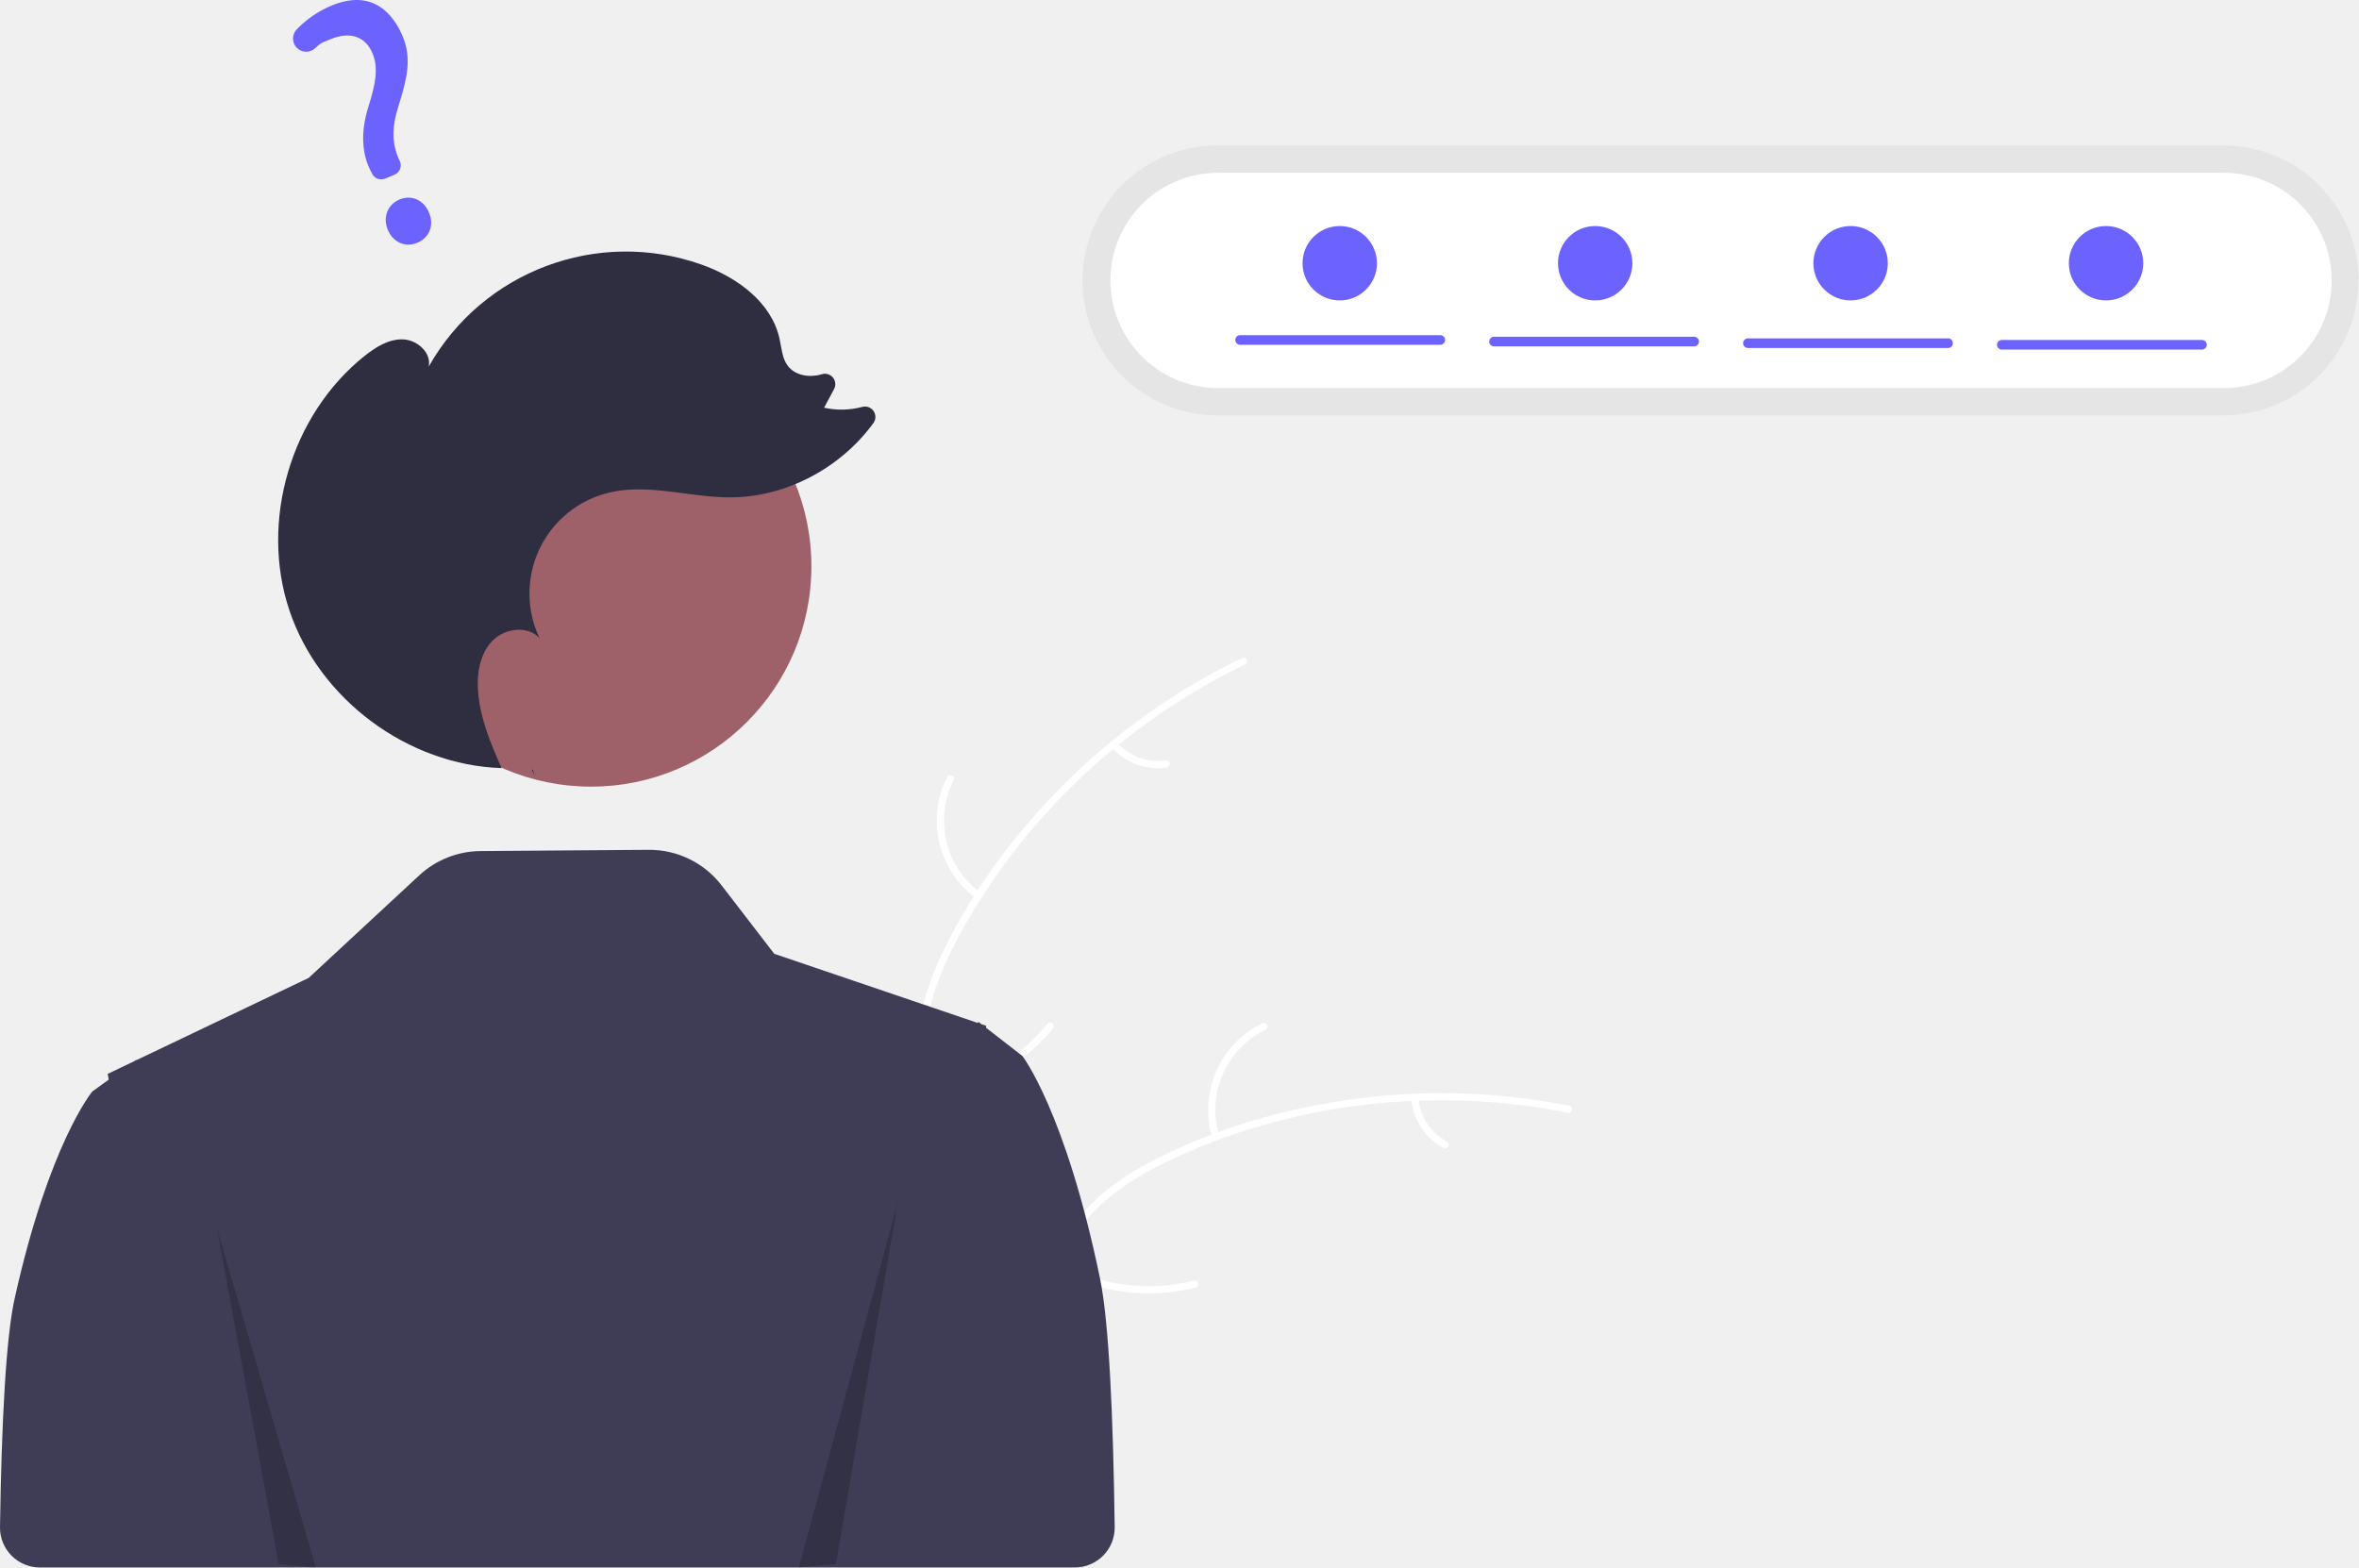
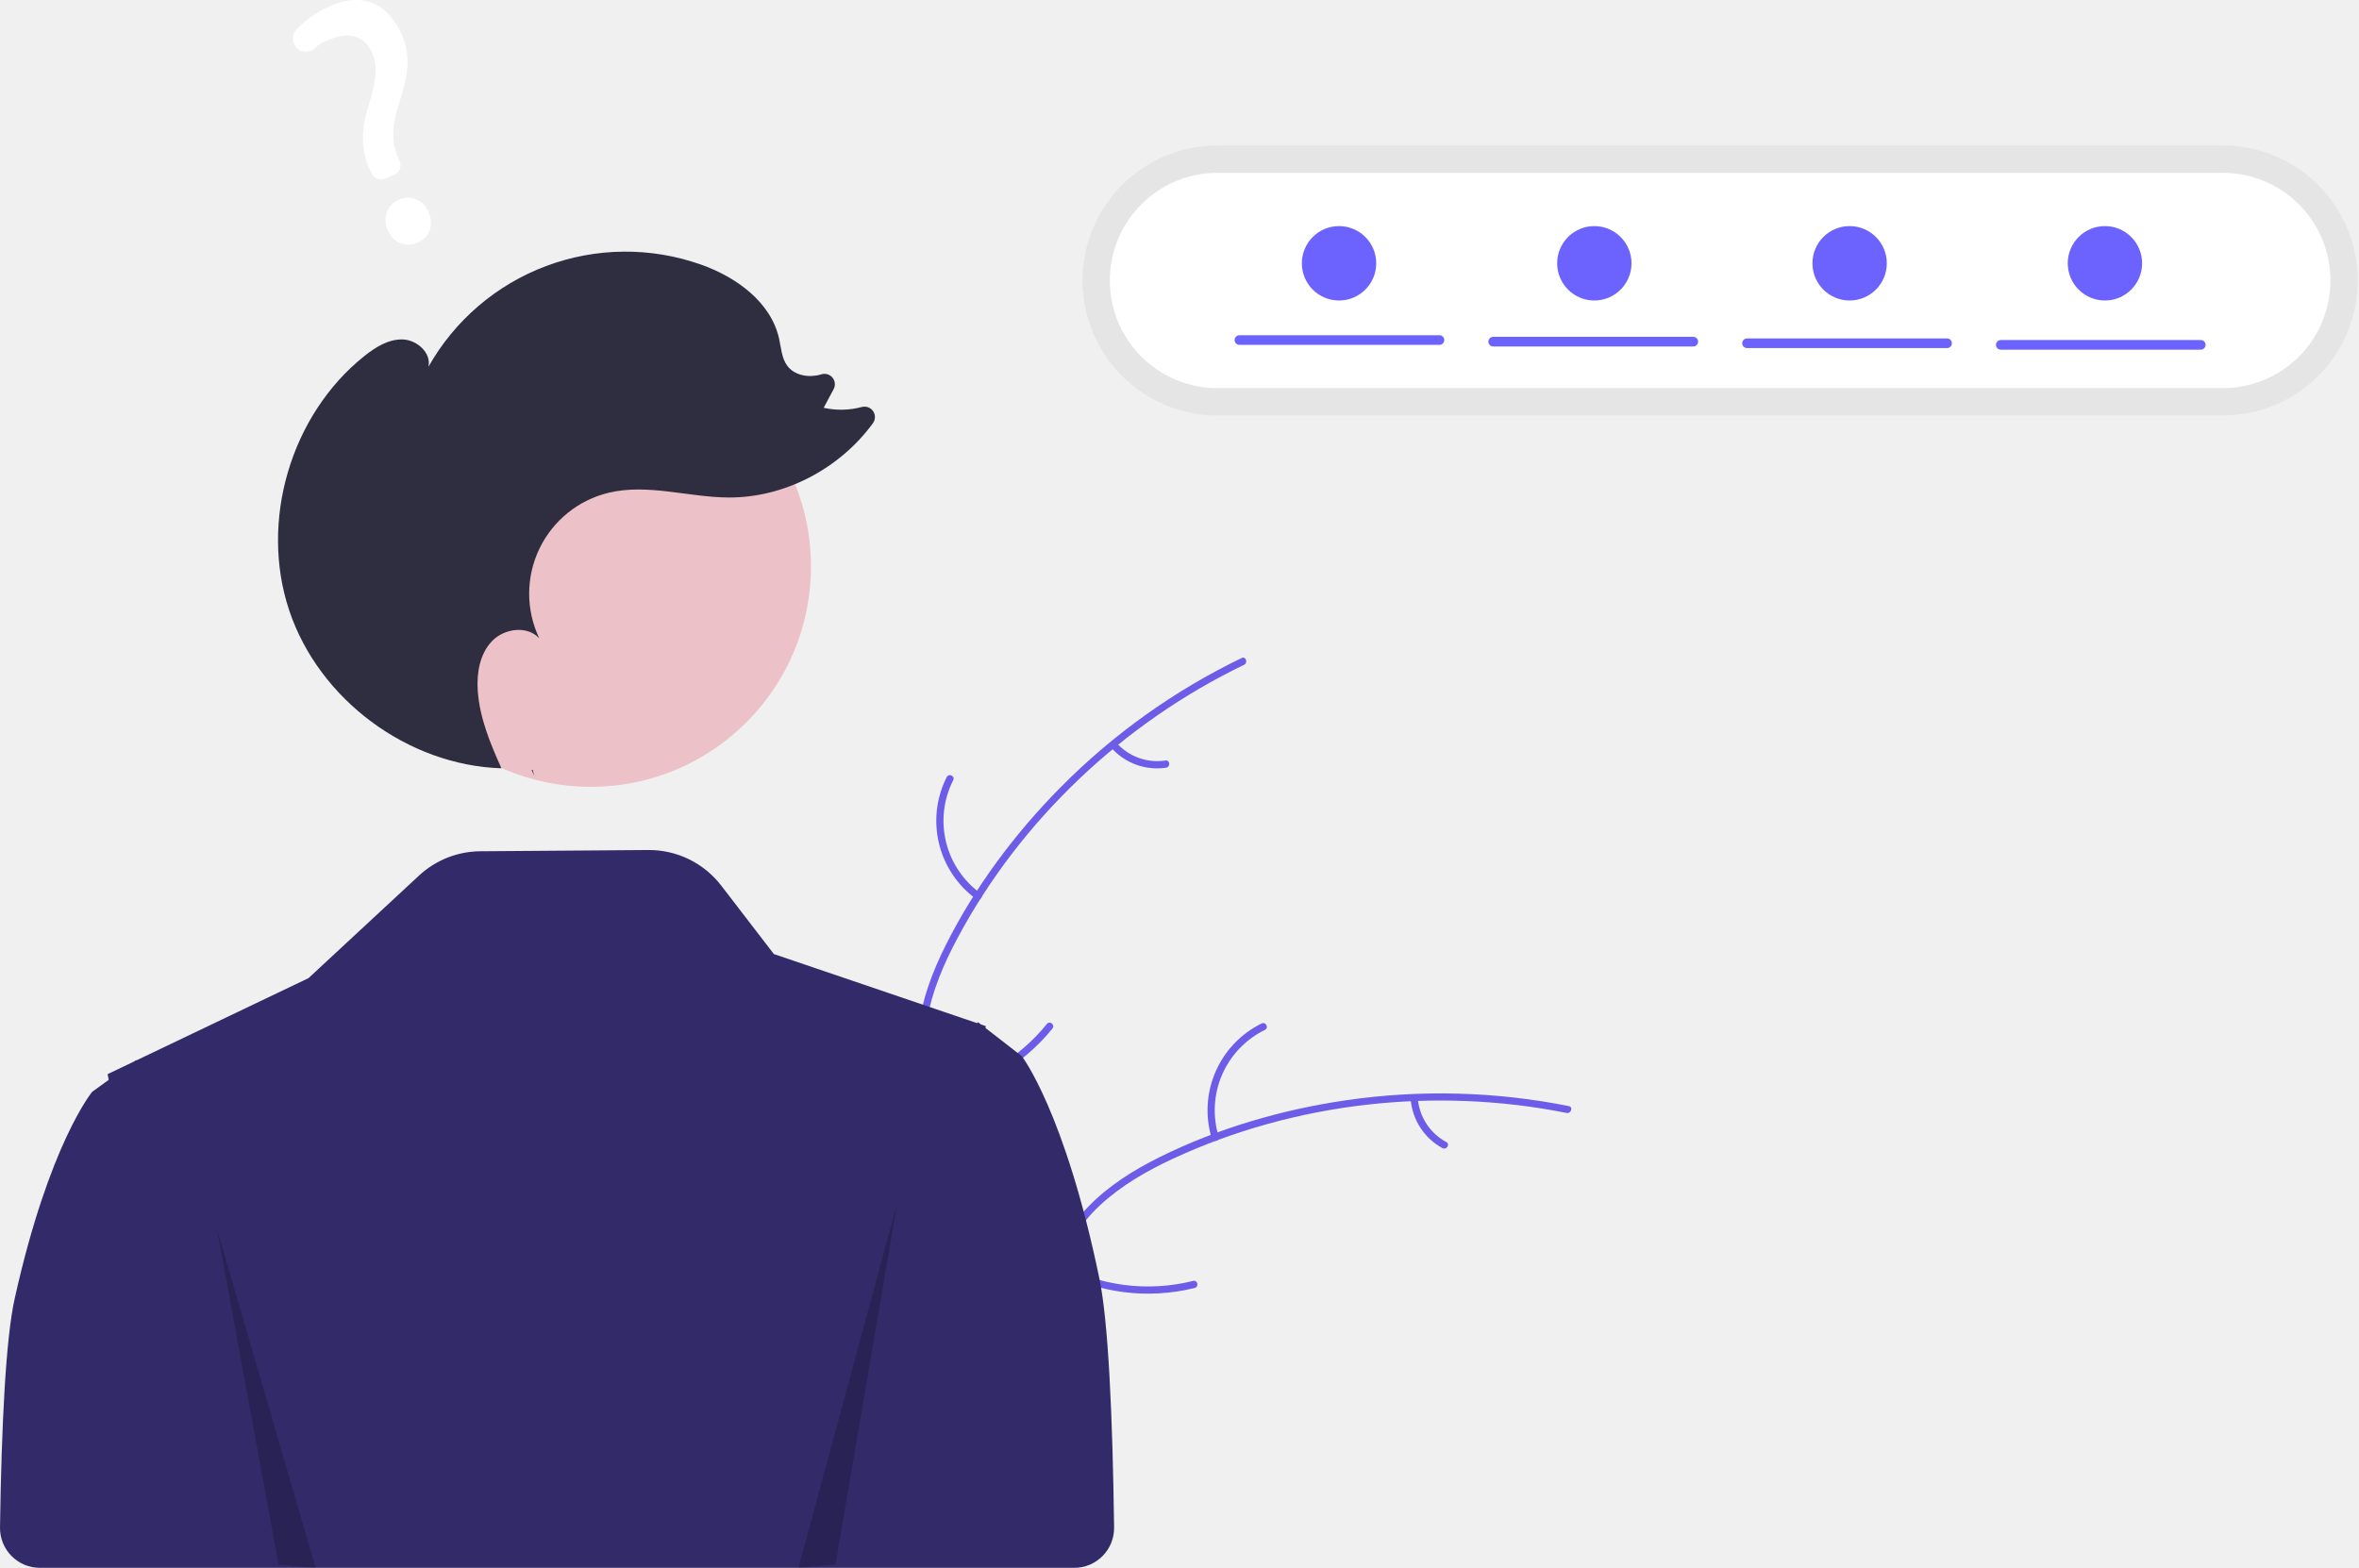
- <svg xmlns="http://www.w3.org/2000/svg" data-name="Layer 1" width="951.235" height="632.162" viewBox="0 0 951.235 632.162">
-   <path d="M465.591,496.884c32.599-57.345,94.782-101.377,160.608-97.135a303.919,303.919,0,0,0-79.931,192.744c-1.081,27.644.595,58.502-17.759,79.201-11.42,12.88-28.877,19.117-46.04,20.426-17.164,1.308-34.324-1.793-51.259-4.881l-4.108,1.261C425.537,622.556,432.992,554.23,465.591,496.884Z" transform="translate(-124.3823 -133.0693)" fill="#f0f0f0" />
-   <path d="M626.297,401.13C577.62,424.563,536.113,463.7,510.633,511.429c-5.509,10.319-10.199,21.266-12.244,32.841-2.047,11.58-.617,22.603,3.338,33.602,3.616,10.055,8.479,19.921,9.588,30.68,1.169,11.34-3.004,21.944-10.515,30.359-9.19,10.296-21.531,16.677-33.817,22.497-13.641,6.462-27.912,12.958-37.573,25.019-1.171,1.461-3.37-.441-2.201-1.9,16.809-20.983,45.583-24.928,65.536-41.831,9.31-7.887,16.3-18.628,15.859-31.214-.386-11.005-5.392-21.184-9.141-31.333-3.937-10.657-5.9-21.372-4.488-32.734,1.444-11.622,5.716-22.776,10.937-33.191,11.774-23.488,27.887-45.051,46.345-63.691a264.375,264.375,0,0,1,73.099-52.155c1.681-.809,2.612,1.947.942,2.751Z" transform="translate(-124.3823 -133.0693)" fill="#fff" />
-   <path d="M518.097,495.478a38.974,38.974,0,0,1-11.761-49.077c.851-1.666,3.48-.421,2.627,1.247a36.089,36.089,0,0,0,11.033,45.63c1.515,1.097-.393,3.291-1.9,2.201Z" transform="translate(-124.3823 -133.0693)" fill="#fff" />
-   <path d="M499.222,573.016A75.118,75.118,0,0,0,546.783,545.906c1.176-1.457,3.375.444,2.201,1.9A78.134,78.134,0,0,1,499.435,575.915c-1.855.266-2.058-2.635-.213-2.899Z" transform="translate(-124.3823 -133.0693)" fill="#fff" />
-   <path d="M574.907,432.685a22.061,22.061,0,0,0,19.718,7.03c1.851-.289,2.052,2.612.213,2.899a24.721,24.721,0,0,1-21.83-7.728,1.502,1.502,0,0,1-.151-2.05,1.461,1.461,0,0,1,2.05-.151Z" transform="translate(-124.3823 -133.0693)" fill="#fff" />
-   <path d="M757.173,580.652c-1.151.213-2.302.427-3.463.662a290.53,290.53,0,0,0-45.425,12.557c-1.149.4-2.308.823-3.443,1.255a306.284,306.284,0,0,0-96.329,58.622,297.44,297.44,0,0,0-31.2,32.695c-13.196,16.123-26.221,34.654-43.465,45.166a51.028,51.028,0,0,1-5.552,3.01l-99.338-41.204c-.179-.207-.368-.392-.548-.599l-4.041-1.464c.451-.636.932-1.287,1.383-1.923.26-.37.542-.731.802-1.102.18-.244.362-.488.511-.718.06-.081.121-.162.171-.221.149-.23.311-.429.451-.636q4.02-5.465,8.13-10.892c.009-.023.009-.023.041-.036,20.951-27.516,44.382-53.525,71.017-75.151.802-.65,1.611-1.324,2.458-1.955a283.824,283.824,0,0,1,38.364-25.951,250.912,250.912,0,0,1,22.758-11.253A208.652,208.652,0,0,1,633.669,545.389c43.431-4.033,87.669,5.869,120.98,33.154C755.5,579.241,756.331,579.931,757.173,580.652Z" transform="translate(-124.3823 -133.0693)" fill="#f0f0f0" />
-   <path d="M756.427,581.82c-52.975-10.597-109.678-4.339-158.759,18.43-10.611,4.923-20.947,10.84-29.549,18.85-8.606,8.014-14.101,17.676-17.565,28.839-3.167,10.205-5.224,21.011-10.816,30.269-5.895,9.758-15.61,15.712-26.674,17.909-13.537,2.688-27.232.352-40.545-2.397-14.782-3.053-30.088-6.459-45.063-2.646-1.814.462-2.425-2.381-.613-2.842,26.055-6.634,51.404,7.541,77.512,6.058,12.183-.692,24.23-5.06,31.455-15.374,6.318-9.019,8.449-20.16,11.566-30.521,3.273-10.879,8.157-20.616,16.124-28.838,8.151-8.41,18.277-14.744,28.715-19.916,23.542-11.665,49.39-19.181,75.35-22.951a264.375,264.375,0,0,1,89.766,2.367c1.83.366.913,3.127-.905,2.763Z" transform="translate(-124.3823 -133.0693)" fill="#fff" />
-   <path d="M613.231,592.008a38.974,38.974,0,0,1,20.158-46.266c1.682-.817,3.032,1.759,1.347,2.577a36.089,36.089,0,0,0-18.663,43.076c.549,1.788-2.296,2.391-2.842.613Z" transform="translate(-124.3823 -133.0693)" fill="#fff" />
-   <path d="M551.478,642.554a75.118,75.118,0,0,0,54.296,6.99c1.816-.456,2.427,2.387.613,2.842a78.135,78.135,0,0,1-56.485-7.388c-1.641-.905-.057-3.343,1.576-2.443Z" transform="translate(-124.3823 -133.0693)" fill="#fff" />
-   <path d="M696.396,576.075a22.061,22.061,0,0,0,11.511,17.484c1.652.884.066,3.321-1.576,2.443a24.721,24.721,0,0,1-12.777-19.314,1.502,1.502,0,0,1,1.114-1.728,1.461,1.461,0,0,1,1.728,1.114Z" transform="translate(-124.3823 -133.0693)" fill="#fff" />
-   <path d="M567.941,648.631c-13.912-67.267-31.302-89.694-31.302-89.694l-6.643-5.152-7.989-6.206.039-.798-1.895-.644-.445-.346-.729-.56-.117.126-.248.256-36.152-12.289-45.865-15.579L415.355,490.14a36.734,36.734,0,0,0-29.387-14.334l-67.829.502a36.734,36.734,0,0,0-24.71,9.801l-44.583,41.354-69.469,33.178-.117-.117-.729.521-10.734,5.132.443,2.306-6.643,4.794s-17.39,20.868-31.302,83.459c-3.539,15.926-5.281,50.09-5.91,92.188a16.069,16.069,0,0,0,16.062,16.307H511.494v-0H557.806a16.072,16.072,0,0,0,16.063-16.291C573.254,703.131,571.513,665.902,567.941,648.631Z" transform="translate(-124.3823 -133.0693)" fill="#3f3d56" />
-   <path d="M615.548,191.732a54.431,54.431,0,1,0,0,108.861H1021.187a54.431,54.431,0,0,0,0-108.861Z" transform="translate(-124.3823 -133.0693)" fill="#e5e5e5" />
-   <path d="M615.548,202.747a43.415,43.415,0,1,0,0,86.83H1021.187a43.415,43.415,0,0,0,0-86.83Z" transform="translate(-124.3823 -133.0693)" fill="#fff" />
-   <circle id="e096411a-cdc3-4e6d-bbd4-4630e1fee17e" data-name="ab6171fa-7d69-4734-b81c-8dff60f9761b" cx="238.323" cy="228.392" r="88.863" fill="#9e616a" />
-   <path d="M339.972,445.973q-.569-1.254-1.136-2.516c.146.005.29.026.435.029Z" transform="translate(-124.3823 -133.0693)" fill="#2f2e41" />
-   <path d="M271.371,276.64c4.494-3.585,9.747-6.884,15.494-6.699,5.746.185,11.573,5.375,10.383,11a91.318,91.318,0,0,1,109.895-41.208c14.282,5.039,28.287,15.119,31.568,29.904.842,3.795,1.023,7.957,3.393,11.039,2.988,3.886,8.705,4.765,13.412,3.398q.071-.021.141-.042a4.199,4.199,0,0,1,5.073,5.927l-4.041,7.537a32.383,32.383,0,0,0,15.428-.328,4.195,4.195,0,0,1,4.455,6.528c-13.325,18.294-35.586,30.108-58.303,29.969-16.146-.098-32.458-5.663-48.172-1.95a41.844,41.844,0,0,0-28.144,58.74c-4.827-5.28-14.159-4.03-19.097,1.147-4.938,5.177-6.216,12.904-5.719,20.041.761,10.916,5.038,21.201,9.546,31.212-37.801-1.19-73.555-27.707-85.59-63.572C229.008,343.267,241.674,300.33,271.371,276.64Z" transform="translate(-124.3823 -133.0693)" fill="#2f2e41" />
-   <polygon points="87.464 495.253 112.388 630.86 127.343 632.162 87.464 495.253" opacity="0.2" />
-   <polygon points="362.007 485.026 337.083 630.762 322.128 632.162 362.007 485.026" opacity="0.2" />
-   <path d="M292.629,231.001c-4.779,1.995-9.765-.191-11.857-5.2-2.123-5.085-.14-10.246,4.715-12.274,4.856-2.028,9.754.165,11.911,5.331C299.524,223.948,297.563,228.941,292.629,231.001Zm-9.154-27.482-3.8,1.587a4.099,4.099,0,0,1-5.206-1.909l-.188-.368c-4.088-7.373-4.557-16.335-1.384-26.621,2.939-9.227,4.16-15.717,1.705-21.596-2.838-6.797-8.899-8.927-16.628-5.842-2.998,1.252-3.952,1.232-6.311,3.572a5.416,5.416,0,0,1-3.921,1.593,5.235,5.235,0,0,1-3.747-1.643,5.348,5.348,0,0,1-.037-7.297,41.535,41.535,0,0,1,14.046-9.644c16.606-6.934,24.966,3.303,28.792,12.465,3.742,8.961,1.637,17.275-1.745,28.043-2.834,8.948-2.669,15.578.55,22.17a4.081,4.081,0,0,1-2.126,5.491Z" transform="translate(-124.3823 -133.0693)" fill="#6c63ff" />
-   <path d="M705.149,272.122h-80.707a1.944,1.944,0,1,1,0-3.888h80.707a1.944,1.944,0,0,1,0,3.888Z" transform="translate(-124.3823 -133.0693)" fill="#6c63ff" />
-   <path d="M807.53,272.77h-80.707a1.944,1.944,0,1,1,0-3.888h80.707a1.944,1.944,0,1,1,0,3.888Z" transform="translate(-124.3823 -133.0693)" fill="#6c63ff" />
-   <path d="M909.912,273.418H829.205a1.944,1.944,0,0,1,0-3.888h80.707a1.944,1.944,0,1,1,0,3.888Z" transform="translate(-124.3823 -133.0693)" fill="#6c63ff" />
-   <path d="M1012.294,274.066h-80.707a1.944,1.944,0,0,1,0-3.888h80.707a1.944,1.944,0,0,1,0,3.888Z" transform="translate(-124.3823 -133.0693)" fill="#6c63ff" />
-   <circle cx="540.235" cy="106.162" r="15" fill="#6c63ff" />
-   <circle cx="643.235" cy="106.162" r="15" fill="#6c63ff" />
-   <circle cx="746.235" cy="106.162" r="15" fill="#6c63ff" />
-   <circle cx="849.235" cy="106.162" r="15" fill="#6c63ff" />
+ <svg xmlns="http://www.w3.org/2000/svg" width="859" height="571" viewBox="0 0 859 571" fill="none">
+   <g clip-path="url(#clip0_82_190)">
+     <path d="M307.96 328.616C337.383 276.819 393.506 237.047 452.918 240.878C409.094 288.571 383.54 350.24 380.776 414.974C379.8 439.943 381.313 467.817 364.747 486.513C354.439 498.147 338.684 503.781 323.193 504.963C307.702 506.144 292.214 503.343 276.929 500.554L273.221 501.693C271.81 442.129 278.538 380.413 307.96 328.616Z" fill="#F0F0F0" />
+     <path d="M453.007 242.125C409.072 263.292 371.611 298.642 348.614 341.753C343.642 351.074 339.409 360.962 337.562 371.417C335.715 381.877 337.005 391.833 340.575 401.768C343.839 410.85 348.228 419.762 349.229 429.479C350.283 439.723 346.517 449.3 339.738 456.901C331.444 466.201 320.305 471.965 309.217 477.221C296.905 483.058 284.025 488.926 275.305 499.819C274.248 501.139 272.264 499.422 273.319 498.104C288.49 479.15 314.46 475.588 332.469 460.32C340.872 453.196 347.181 443.494 346.782 432.126C346.434 422.186 341.916 412.992 338.532 403.825C334.979 394.199 333.207 384.521 334.481 374.258C335.785 363.76 339.64 353.686 344.352 344.279C354.979 323.064 369.522 303.587 386.181 286.75C405.328 267.397 427.642 251.464 452.157 239.641C453.675 238.909 454.515 241.399 453.007 242.125V242.125Z" fill="#6C5CE7" />
+     <path d="M355.35 327.345C348.615 322.417 343.849 315.253 341.905 307.133C339.96 299.012 340.964 290.465 344.735 283.016C345.503 281.512 347.875 282.636 347.106 284.143C343.581 291.072 342.648 299.034 344.474 306.592C346.3 314.15 350.765 320.805 357.064 325.358C358.432 326.348 356.71 328.331 355.35 327.345V327.345Z" fill="#6C5CE7" />
+     <path d="M338.314 397.381C355.191 394.913 370.519 386.17 381.24 372.895C382.302 371.579 384.287 373.296 383.227 374.611C372.044 388.404 356.075 397.47 338.506 400C336.832 400.24 336.649 397.62 338.314 397.381V397.381Z" fill="#6C5CE7" />
+     <path d="M406.624 270.628C408.833 273.078 411.616 274.941 414.722 276.05C417.828 277.158 421.161 277.477 424.42 276.977C426.091 276.716 426.273 279.337 424.613 279.596C421.009 280.131 417.328 279.774 413.894 278.558C410.459 277.341 407.375 275.301 404.91 272.616C404.656 272.382 404.501 272.061 404.476 271.717C404.45 271.373 404.557 271.032 404.774 270.764C405.002 270.502 405.325 270.34 405.671 270.315C406.018 270.29 406.36 270.402 406.624 270.628Z" fill="#6C5CE7" />
+     <path d="M571.13 404.279C570.091 404.472 569.053 404.664 568.005 404.877C554.054 407.54 540.343 411.333 527.006 416.219C525.969 416.58 524.923 416.962 523.899 417.352C491.893 429.465 462.413 447.42 436.956 470.303C426.835 479.417 417.421 489.29 408.796 499.834C396.886 514.397 385.13 531.135 369.566 540.63C367.954 541.639 366.28 542.547 364.555 543.349L274.897 506.132C274.736 505.945 274.565 505.778 274.403 505.59L270.755 504.268C271.162 503.693 271.596 503.106 272.003 502.531C272.238 502.196 272.492 501.87 272.727 501.536C272.89 501.315 273.054 501.095 273.188 500.887C273.242 500.814 273.297 500.741 273.342 500.687C273.476 500.479 273.623 500.3 273.749 500.112C276.168 496.822 278.614 493.542 281.087 490.274C281.096 490.253 281.096 490.254 281.124 490.241C300.033 465.387 321.182 441.895 345.221 422.361C345.944 421.774 346.675 421.166 347.44 420.595C358.324 411.851 369.905 404.011 382.066 397.155C388.737 393.422 395.592 390.029 402.606 386.99C420.743 379.172 439.997 374.258 459.66 372.428C498.86 368.785 538.787 377.729 568.851 402.374C569.62 403.005 570.37 403.627 571.13 404.279Z" fill="#F0F0F0" />
+     <path d="M570.456 405.334C522.643 395.762 471.465 401.415 427.167 421.981C417.59 426.428 408.261 431.772 400.497 439.008C392.73 446.246 387.77 454.973 384.644 465.056C381.786 474.274 379.929 484.034 374.882 492.396C369.561 501.21 360.793 506.588 350.807 508.573C338.59 511.001 326.229 508.891 314.213 506.407C300.871 503.65 287.057 500.574 273.54 504.017C271.903 504.435 271.352 501.867 272.987 501.451C296.503 495.459 319.382 508.262 342.946 506.922C353.941 506.297 364.815 502.352 371.336 493.036C377.038 484.889 378.962 474.826 381.775 465.468C384.729 455.641 389.137 446.846 396.328 439.42C403.685 431.823 412.824 426.102 422.246 421.43C443.493 410.894 466.823 404.105 490.254 400.7C517.184 396.784 544.586 397.507 571.273 402.838C572.924 403.169 572.097 405.663 570.456 405.334V405.334Z" fill="#6C5CE7" />
+     <path d="M441.214 414.536C438.801 406.543 439.306 397.952 442.639 390.296C445.972 382.641 451.915 376.421 459.407 372.746C460.926 372.008 462.143 374.335 460.623 375.074C453.64 378.483 448.104 384.278 445.015 391.413C441.926 398.547 441.488 406.552 443.779 413.982C444.275 415.597 441.707 416.142 441.214 414.536Z" fill="#6C5CE7" />
+     <path d="M385.478 460.191C400.438 468.39 417.936 470.644 434.483 466.505C436.122 466.093 436.674 468.661 435.037 469.072C417.809 473.347 399.605 470.964 384.056 462.398C382.574 461.581 384.004 459.378 385.478 460.191V460.191Z" fill="#6C5CE7" />
+     <path d="M516.275 400.145C516.565 403.432 517.666 406.596 519.479 409.353C521.293 412.109 523.762 414.372 526.665 415.937C528.156 416.736 526.724 418.937 525.243 418.144C522.043 416.4 519.319 413.898 517.309 410.857C515.299 407.815 514.063 404.328 513.71 400.699C513.649 400.36 513.718 400.009 513.905 399.72C514.092 399.43 514.382 399.222 514.716 399.138C515.056 399.067 515.41 399.132 515.702 399.321C515.994 399.509 516.2 399.805 516.275 400.145V400.145Z" fill="#6C5CE7" />
+     <path d="M400.337 465.68C387.781 404.922 372.086 384.665 372.086 384.665L366.089 380.011L358.879 374.406L358.914 373.685L357.203 373.103L356.802 372.791L356.143 372.285L356.037 372.399L355.814 372.631L323.184 361.531L281.788 347.459L262.619 322.524C259.497 318.463 255.478 315.181 250.876 312.934C246.275 310.688 241.216 309.539 236.096 309.577L174.876 310.03C166.599 310.091 158.643 313.249 152.574 318.883L112.336 356.236L49.636 386.204L49.53 386.098L48.872 386.569L39.184 391.205L39.584 393.287L33.588 397.617C33.588 397.617 17.892 416.466 5.336 473.001C2.141 487.386 0.569 518.245 0.002 556.27C-0.027 558.194 0.327 560.104 1.043 561.889C1.758 563.675 2.822 565.3 4.171 566.671C5.52 568.041 7.127 569.13 8.9 569.873C10.674 570.616 12.577 570.999 14.499 571H349.39V571H391.189C393.11 570.999 395.012 570.616 396.784 569.874C398.556 569.131 400.163 568.044 401.511 566.675C402.86 565.306 403.924 563.683 404.641 561.899C405.357 560.116 405.713 558.208 405.687 556.285C405.132 514.908 403.561 481.281 400.337 465.68Z" fill="#332B69" />
+     <path d="M443.305 52.987C430.276 52.987 417.781 58.166 408.567 67.387C399.354 76.607 394.179 89.112 394.179 102.151C394.179 115.19 399.354 127.696 408.567 136.916C417.781 146.136 430.276 151.316 443.305 151.316H809.417C822.447 151.316 834.942 146.136 844.155 136.916C853.368 127.696 858.544 115.19 858.544 102.151C858.544 89.112 853.368 76.607 844.155 67.387C834.942 58.166 822.447 52.987 809.417 52.987H443.305Z" fill="#E5E5E5" />
+     <path d="M443.305 62.937C432.913 62.937 422.946 67.068 415.598 74.422C408.249 81.776 404.121 91.751 404.121 102.151C404.121 112.552 408.249 122.526 415.598 129.88C422.946 137.234 432.913 141.366 443.305 141.366H809.417C819.81 141.366 829.776 137.234 837.125 129.88C844.473 122.526 848.602 112.552 848.602 102.151C848.602 91.751 844.473 81.776 837.125 74.422C829.776 67.068 819.81 62.937 809.417 62.937H443.305Z" fill="white" />
+     <path d="M215.1 286.56C259.395 286.56 295.304 250.624 295.304 206.295C295.304 161.966 259.395 126.03 215.1 126.03C170.805 126.03 134.896 161.966 134.896 206.295C134.896 250.624 170.805 286.56 215.1 286.56Z" fill="#ECC1C7" />
+     <path d="M194.582 282.63C194.24 281.875 193.898 281.117 193.557 280.357C193.689 280.362 193.819 280.38 193.95 280.384L194.582 282.63Z" fill="#2F2E41" />
+     <path d="M132.666 129.68C136.722 126.441 141.463 123.462 146.65 123.629C151.836 123.796 157.095 128.484 156.021 133.565C165.547 116.685 180.71 103.702 198.848 96.895C216.986 90.089 236.94 89.894 255.208 96.344C268.098 100.895 280.738 110 283.7 123.355C284.46 126.783 284.623 130.542 286.762 133.325C289.458 136.835 294.618 137.629 298.867 136.394C298.909 136.382 298.951 136.37 298.994 136.357C299.712 136.112 300.486 136.088 301.218 136.288C301.949 136.488 302.604 136.903 303.097 137.48C303.591 138.056 303.899 138.768 303.984 139.522C304.069 140.276 303.926 141.039 303.573 141.71L299.925 148.518C304.523 149.543 309.3 149.442 313.85 148.221C314.606 148.023 315.405 148.064 316.136 148.337C316.868 148.611 317.498 149.105 317.938 149.751C318.379 150.397 318.609 151.163 318.596 151.945C318.584 152.727 318.331 153.486 317.871 154.118C305.844 170.642 285.752 181.313 265.249 181.187C250.676 181.098 235.953 176.072 221.771 179.426C216.284 180.723 211.157 183.233 206.767 186.772C202.376 190.311 198.833 194.789 196.397 199.877C193.961 204.966 192.694 210.535 192.689 216.177C192.684 221.819 193.942 227.391 196.37 232.483C192.013 227.714 183.59 228.843 179.133 233.519C174.677 238.195 173.523 245.174 173.972 251.621C174.659 261.48 178.519 270.771 182.588 279.813C148.47 278.738 116.201 254.787 105.339 222.392C94.431 189.861 105.862 151.078 132.666 129.68Z" fill="#2F2E41" />
+     <path opacity="0.2" d="M78.941 447.337L101.437 569.824L114.934 571L78.941 447.337Z" fill="black" />
+     <path opacity="0.2" d="M326.732 438.099L304.237 569.735L290.739 571L326.732 438.099Z" fill="black" />
+     <path d="M151.853 88.457C147.539 90.26 143.039 88.284 141.151 83.76C139.235 79.168 141.025 74.505 145.407 72.674C149.79 70.843 154.21 72.823 156.158 77.49C158.076 82.087 156.305 86.596 151.853 88.457ZM143.59 63.634L140.161 65.067C139.304 65.421 138.346 65.44 137.476 65.121C136.606 64.801 135.887 64.167 135.462 63.342L135.293 63.01C131.602 56.35 131.18 48.256 134.043 38.965C136.696 30.63 137.798 24.769 135.582 19.458C133.02 13.319 127.55 11.395 120.574 14.181C117.868 15.312 117.007 15.294 114.878 17.408C114.415 17.873 113.863 18.241 113.255 18.488C112.647 18.735 111.995 18.857 111.339 18.847C110.705 18.84 110.078 18.704 109.497 18.449C108.916 18.195 108.392 17.825 107.957 17.363C107.119 16.473 106.649 15.297 106.643 14.074C106.636 12.851 107.094 11.67 107.924 10.772C111.503 7.023 115.819 4.057 120.601 2.061C135.589 -4.203 143.134 5.044 146.587 13.319C149.964 21.414 148.065 28.924 145.012 38.65C142.454 46.732 142.603 52.72 145.509 58.675C145.719 59.125 145.836 59.613 145.852 60.109C145.869 60.605 145.785 61.1 145.606 61.563C145.427 62.027 145.156 62.449 144.809 62.805C144.463 63.16 144.048 63.443 143.59 63.634L143.59 63.634Z" fill="white" />
+     <path d="M524.175 125.599H451.332C451.101 125.601 450.871 125.557 450.657 125.469C450.443 125.382 450.248 125.252 450.084 125.089C449.92 124.926 449.789 124.732 449.7 124.518C449.611 124.304 449.566 124.075 449.566 123.843C449.566 123.612 449.611 123.382 449.7 123.169C449.789 122.955 449.92 122.761 450.084 122.598C450.248 122.434 450.443 122.305 450.657 122.218C450.871 122.13 451.101 122.086 451.332 122.088H524.175C524.638 122.091 525.081 122.277 525.408 122.606C525.734 122.935 525.917 123.38 525.917 123.843C525.917 124.307 525.734 124.752 525.408 125.081C525.081 125.41 524.638 125.596 524.175 125.599Z" fill="#6C63FF" />
+     <path d="M616.58 126.184H543.737C543.506 126.186 543.277 126.142 543.062 126.054C542.848 125.967 542.653 125.838 542.489 125.674C542.325 125.511 542.195 125.317 542.106 125.103C542.017 124.89 541.971 124.66 541.971 124.429C541.971 124.197 542.017 123.968 542.106 123.754C542.195 123.54 542.325 123.346 542.489 123.183C542.653 123.02 542.848 122.89 543.062 122.803C543.277 122.715 543.506 122.671 543.737 122.673H616.58C616.811 122.671 617.041 122.715 617.255 122.803C617.469 122.89 617.664 123.02 617.828 123.183C617.993 123.346 618.123 123.54 618.212 123.754C618.301 123.968 618.347 124.197 618.347 124.429C618.347 124.66 618.301 124.89 618.212 125.103C618.123 125.317 617.993 125.511 617.828 125.674C617.664 125.838 617.469 125.967 617.255 126.054C617.041 126.142 616.811 126.186 616.58 126.184Z" fill="#6C63FF" />
+     <path d="M708.985 126.77H636.143C635.679 126.767 635.236 126.58 634.91 126.251C634.583 125.922 634.4 125.478 634.4 125.014C634.4 124.55 634.583 124.105 634.91 123.777C635.236 123.448 635.679 123.261 636.143 123.258H708.985C709.217 123.256 709.446 123.301 709.66 123.388C709.875 123.476 710.069 123.605 710.234 123.768C710.398 123.931 710.528 124.125 710.617 124.339C710.706 124.553 710.752 124.782 710.752 125.014C710.752 125.246 710.706 125.475 710.617 125.689C710.528 125.902 710.398 126.097 710.234 126.26C710.069 126.423 709.875 126.552 709.66 126.64C709.446 126.727 709.217 126.771 708.985 126.77H708.985Z" fill="#6C63FF" />
+     <path d="M801.39 127.355H728.548C728.085 127.352 727.641 127.166 727.315 126.837C726.988 126.508 726.805 126.063 726.805 125.599C726.805 125.136 726.988 124.691 727.315 124.362C727.641 124.033 728.085 123.847 728.548 123.843H801.39C801.854 123.847 802.297 124.033 802.623 124.362C802.95 124.691 803.133 125.136 803.133 125.599C803.133 126.063 802.95 126.508 802.623 126.837C802.297 127.166 801.854 127.352 801.39 127.355Z" fill="#6C63FF" />
+     <path d="M487.593 109.44C495.07 109.44 501.132 103.374 501.132 95.891C501.132 88.408 495.07 82.342 487.593 82.342C480.116 82.342 474.055 88.408 474.055 95.891C474.055 103.374 480.116 109.44 487.593 109.44Z" fill="#6C63FF" />
+     <path d="M580.557 109.44C588.034 109.44 594.095 103.374 594.095 95.891C594.095 88.408 588.034 82.342 580.557 82.342C573.08 82.342 567.018 88.408 567.018 95.891C567.018 103.374 573.08 109.44 580.557 109.44Z" fill="#6C63FF" />
+     <path d="M673.52 109.44C680.997 109.44 687.058 103.374 687.058 95.891C687.058 88.408 680.997 82.342 673.52 82.342C666.043 82.342 659.981 88.408 659.981 95.891C659.981 103.374 666.043 109.44 673.52 109.44Z" fill="#6C63FF" />
+     <path d="M766.483 109.44C773.96 109.44 780.022 103.374 780.022 95.891C780.022 88.408 773.96 82.342 766.483 82.342C759.006 82.342 752.945 88.408 752.945 95.891C752.945 103.374 759.006 109.44 766.483 109.44Z" fill="#6C63FF" />
+   </g>
+   <defs>
+     <clipPath id="clip0_82_190">
+       <rect width="858.544" height="571" fill="white" />
+     </clipPath>
+   </defs>
</svg>
